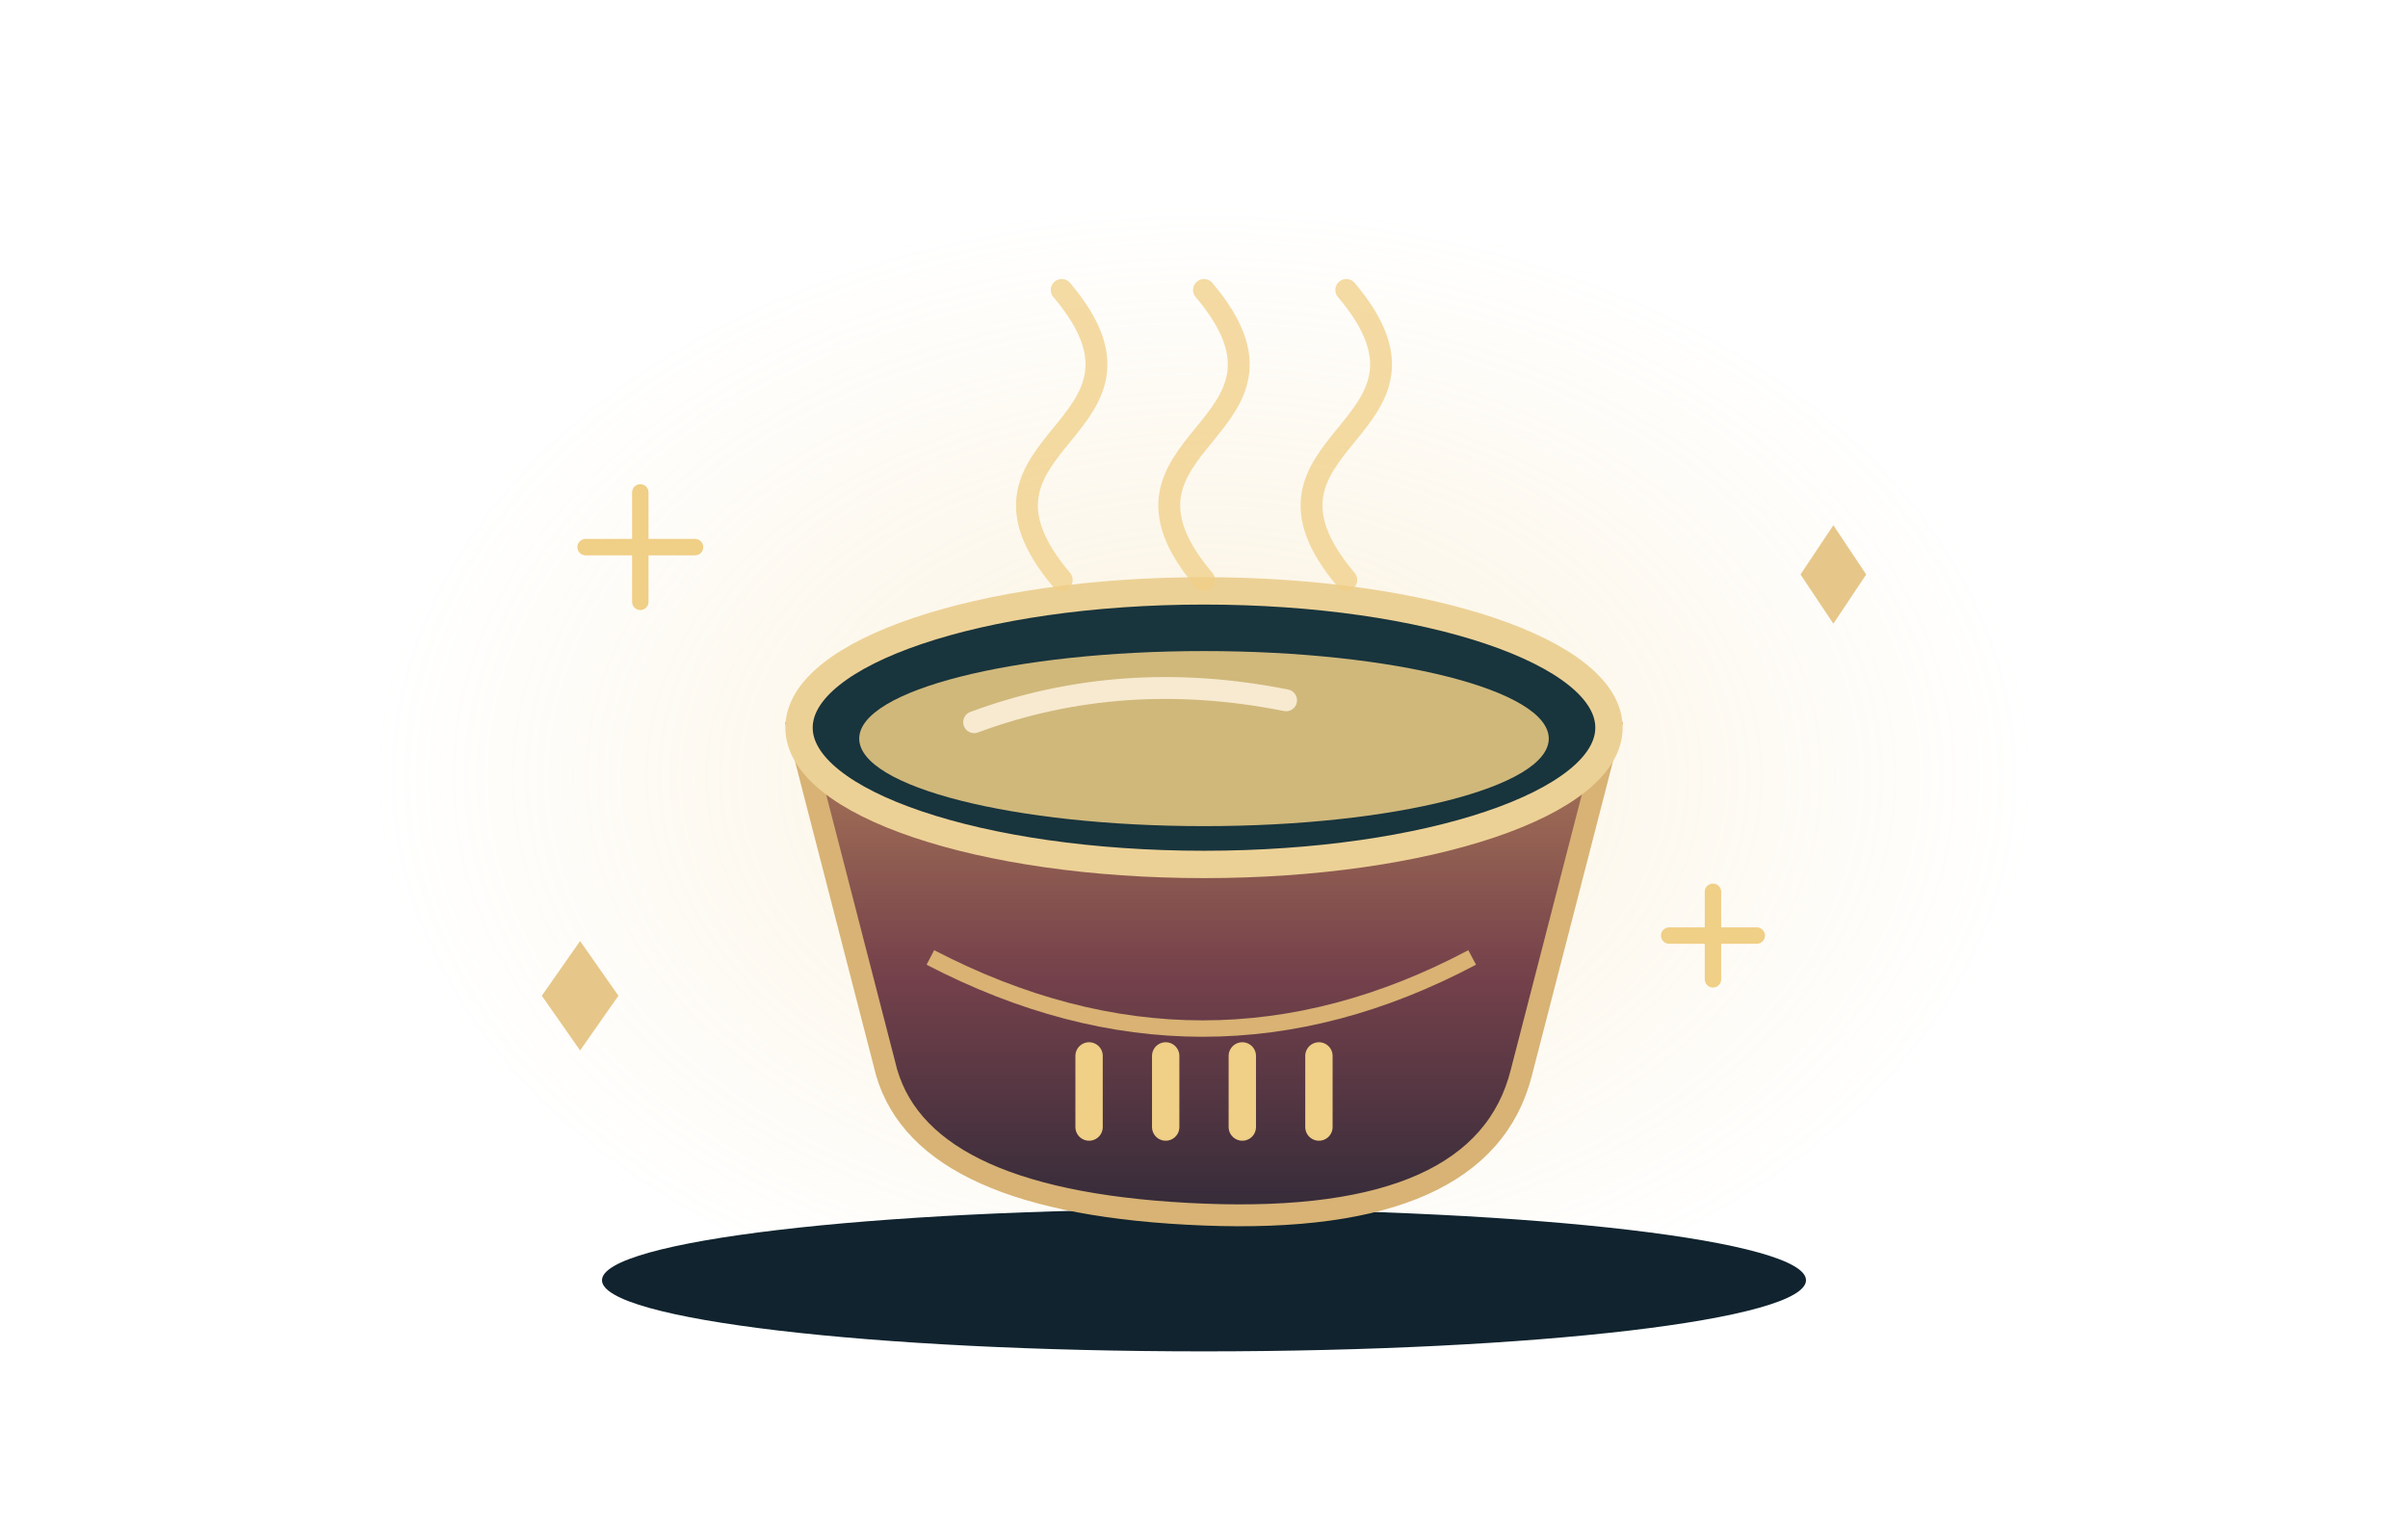
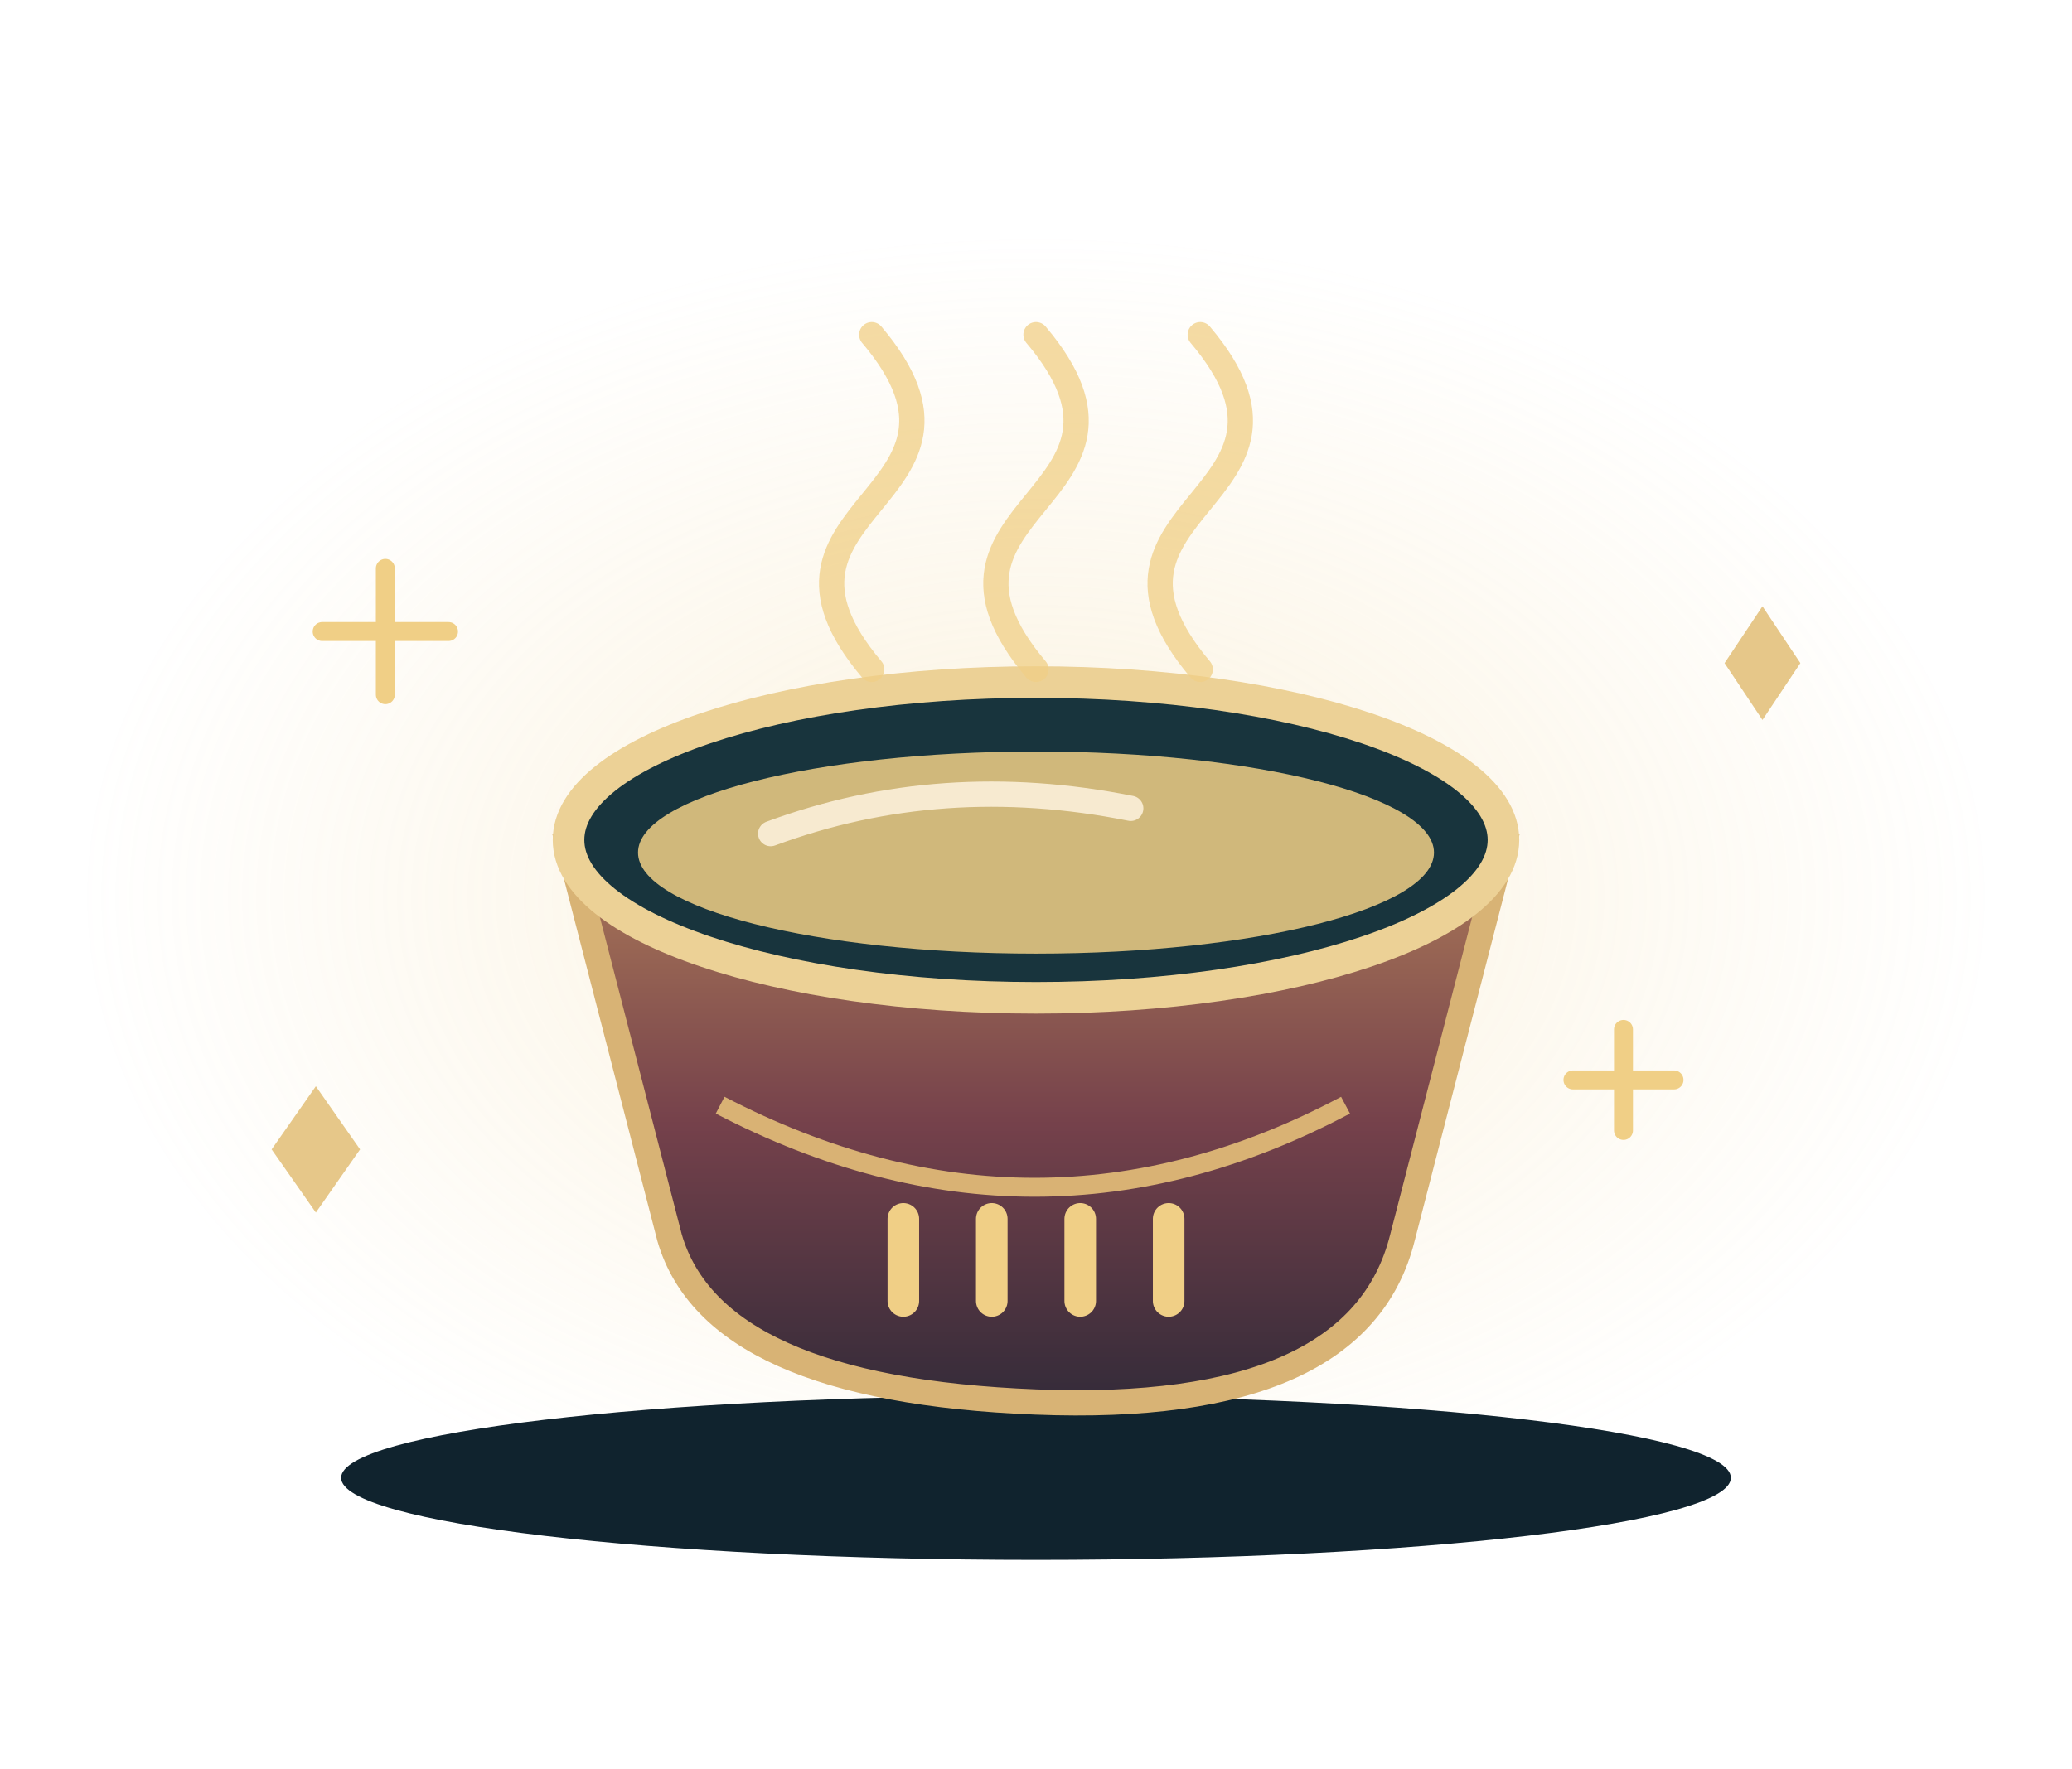
- <svg xmlns="http://www.w3.org/2000/svg" width="440" height="280" viewBox="0 0 440 280">
+ <svg xmlns="http://www.w3.org/2000/svg" width="328" height="280" viewBox="56 0 328 280">
  <defs>
    <linearGradient id="cup" x2="0" y2="1">
      <stop stop-color="#ab7958" />
      <stop offset=".5" stop-color="#75414b" />
      <stop offset="1" stop-color="#342b39" />
    </linearGradient>
    <radialGradient id="light">
      <stop stop-color="#f0cf86" stop-opacity=".27" />
      <stop offset="1" stop-color="#f0cf86" stop-opacity="0" />
    </radialGradient>
  </defs>
  <ellipse cx="220" cy="142" rx="151" ry="105" fill="url(#light)" />
  <ellipse cx="220" cy="234" rx="110" ry="13" fill="#10232e" />
  <path d="M146 134l16 62q7 24 58 26t58-26l16-62z" fill="url(#cup)" stroke="#d8b375" stroke-width="4" />
  <ellipse cx="220" cy="133" rx="74" ry="25" fill="#18343d" stroke="#ecd196" stroke-width="5" />
  <ellipse cx="220" cy="135" rx="63" ry="16" fill="#f0cf86" opacity=".85" />
  <path d="M178 132q27-10 57-4" fill="none" stroke="#f7ead0" stroke-width="4" stroke-linecap="round" />
  <path d="M170 175q50 26 99 0" fill="none" stroke="#d9b274" stroke-width="3" />
  <path d="M199 193v13" stroke="#f0cf86" stroke-width="5" stroke-linecap="round" />
  <path d="M213 193v13" stroke="#f0cf86" stroke-width="5" stroke-linecap="round" />
  <path d="M227 193v13" stroke="#f0cf86" stroke-width="5" stroke-linecap="round" />
  <path d="M241 193v13" stroke="#f0cf86" stroke-width="5" stroke-linecap="round" />
  <path d="M194 106c-22-26 22-27 0-53" fill="none" stroke="#f0cf86" opacity=".75" stroke-width="4" stroke-linecap="round" />
  <path d="M220 106c-22-26 22-27 0-53" fill="none" stroke="#f0cf86" opacity=".75" stroke-width="4" stroke-linecap="round" />
  <path d="M246 106c-22-26 22-27 0-53" fill="none" stroke="#f0cf86" opacity=".75" stroke-width="4" stroke-linecap="round" />
  <path d="M117 90v20m-10-10h20M313 163v16m-8-8h16" stroke="#f0cf86" stroke-width="3" stroke-linecap="round" />
  <path d="M99 182l7-10 7 10-7 10zM329 105l6-9 6 9-6 9z" fill="#e6c789" />
</svg>
